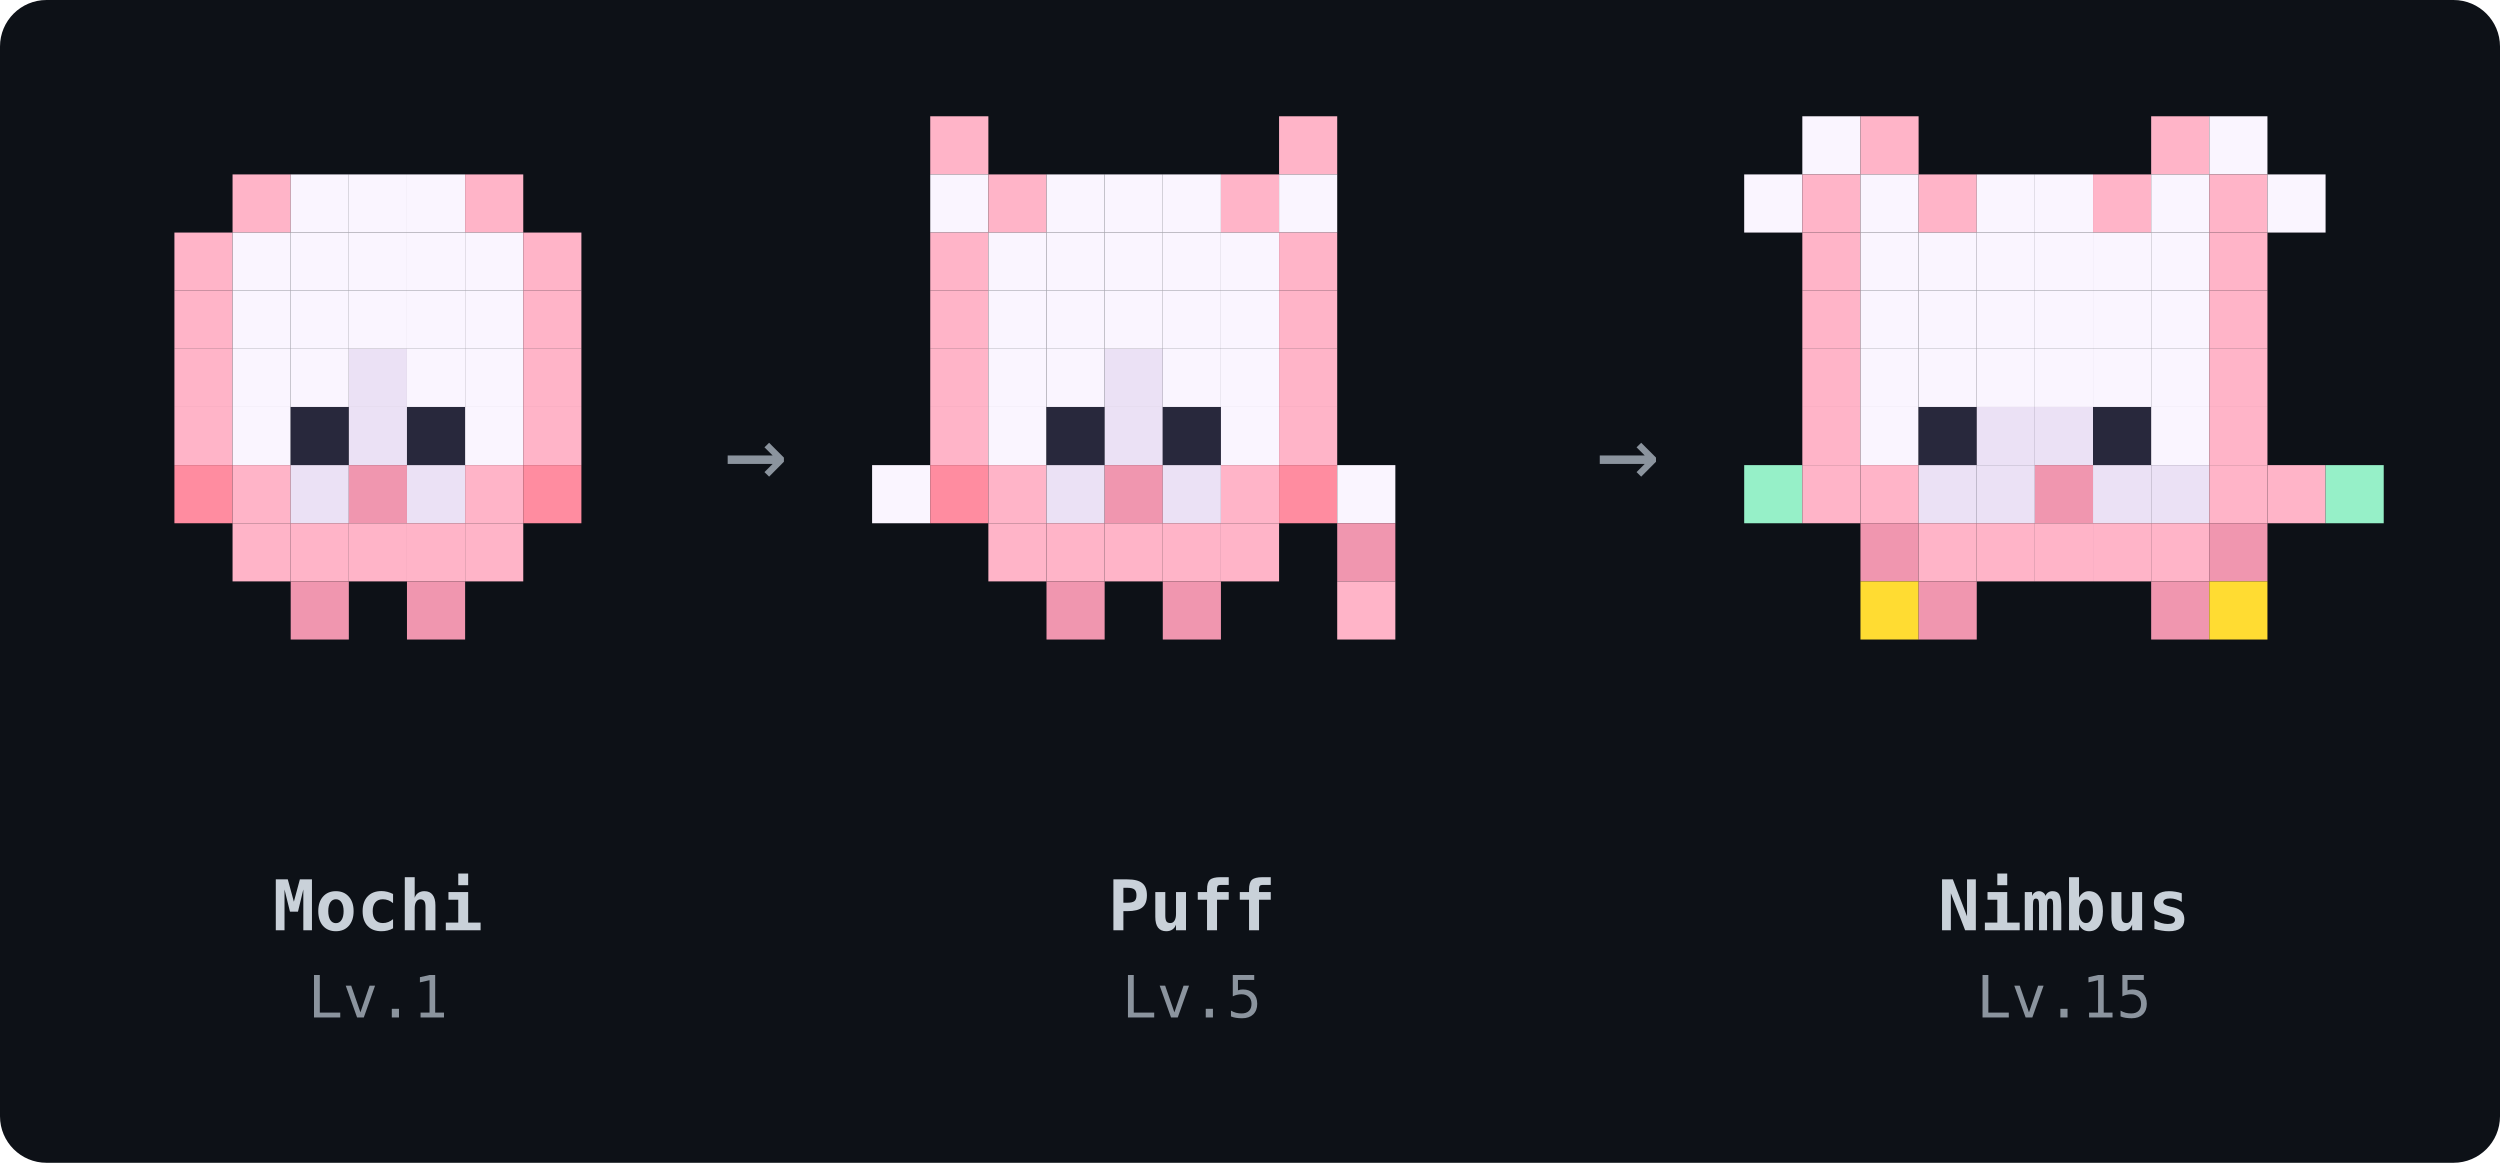
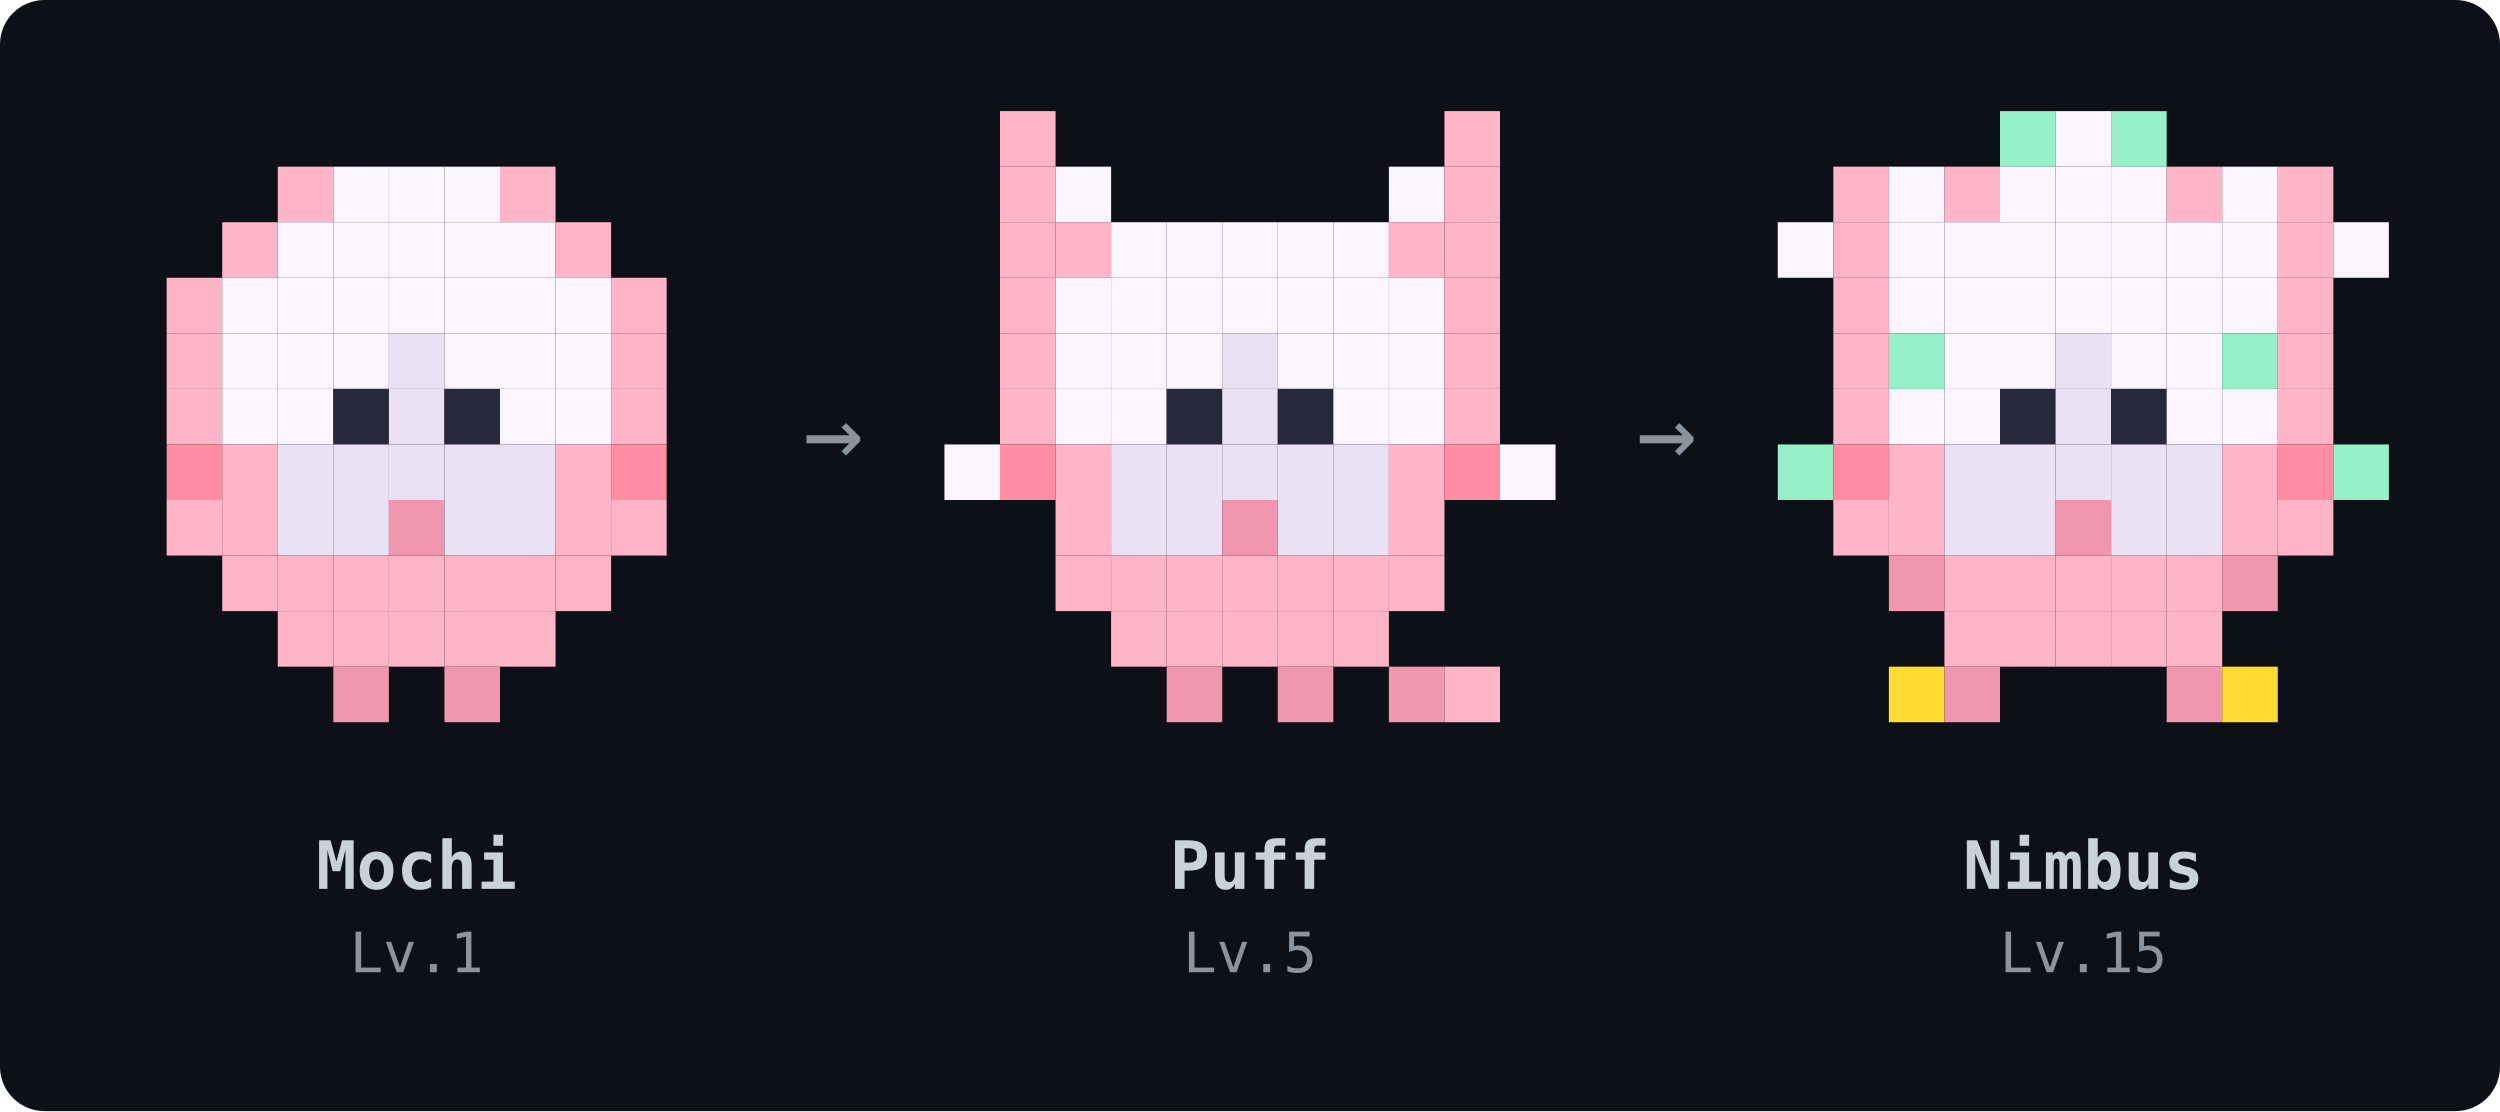
- <svg xmlns="http://www.w3.org/2000/svg" width="430" height="200" viewBox="0 0 430 200">
+ <svg xmlns="http://www.w3.org/2000/svg" width="450" height="200" viewBox="0 0 450 200">
  <rect width="100%" height="100%" fill="#0d1117" rx="8" />
-   <text x="65" y="160" text-anchor="middle" fill="#c9d1d9" font-family="monospace" font-size="12" font-weight="bold">Mochi</text>
-   <text x="65" y="175" text-anchor="middle" fill="#8b949e" font-family="monospace" font-size="10">Lv.1</text>
+   <text x="75" y="160" text-anchor="middle" fill="#c9d1d9" font-family="monospace" font-size="12" font-weight="bold">Mochi</text>
+   <text x="75" y="175" text-anchor="middle" fill="#8b949e" font-family="monospace" font-size="10">Lv.1</text>
  <g transform="translate(20,20)">
-     <rect x="20" y="10" width="10" height="10" fill="rgb(255,180,200)" />
-     <rect x="30" y="10" width="10" height="10" fill="rgb(250,245,255)" />
-     <rect x="40" y="10" width="10" height="10" fill="rgb(250,245,255)" />
-     <rect x="50" y="10" width="10" height="10" fill="rgb(250,245,255)" />
-     <rect x="60" y="10" width="10" height="10" fill="rgb(255,180,200)" />
-     <rect x="10" y="20" width="10" height="10" fill="rgb(255,180,200)" />
-     <rect x="20" y="20" width="10" height="10" fill="rgb(250,245,255)" />
-     <rect x="30" y="20" width="10" height="10" fill="rgb(250,245,255)" />
-     <rect x="40" y="20" width="10" height="10" fill="rgb(250,245,255)" />
-     <rect x="50" y="20" width="10" height="10" fill="rgb(250,245,255)" />
-     <rect x="60" y="20" width="10" height="10" fill="rgb(250,245,255)" />
-     <rect x="70" y="20" width="10" height="10" fill="rgb(255,180,200)" />
-     <rect x="10" y="30" width="10" height="10" fill="rgb(255,180,200)" />
-     <rect x="20" y="30" width="10" height="10" fill="rgb(250,245,255)" />
-     <rect x="30" y="30" width="10" height="10" fill="rgb(250,245,255)" />
-     <rect x="40" y="30" width="10" height="10" fill="rgb(250,245,255)" />
-     <rect x="50" y="30" width="10" height="10" fill="rgb(250,245,255)" />
-     <rect x="60" y="30" width="10" height="10" fill="rgb(250,245,255)" />
-     <rect x="70" y="30" width="10" height="10" fill="rgb(255,180,200)" />
-     <rect x="10" y="40" width="10" height="10" fill="rgb(255,180,200)" />
-     <rect x="20" y="40" width="10" height="10" fill="rgb(250,245,255)" />
-     <rect x="30" y="40" width="10" height="10" fill="rgb(250,245,255)" />
-     <rect x="40" y="40" width="10" height="10" fill="rgb(235,225,245)" />
-     <rect x="50" y="40" width="10" height="10" fill="rgb(250,245,255)" />
-     <rect x="60" y="40" width="10" height="10" fill="rgb(250,245,255)" />
-     <rect x="70" y="40" width="10" height="10" fill="rgb(255,180,200)" />
-     <rect x="10" y="50" width="10" height="10" fill="rgb(255,180,200)" />
-     <rect x="20" y="50" width="10" height="10" fill="rgb(250,245,255)" />
-     <rect x="30" y="50" width="10" height="10" fill="rgb(40,40,60)" />
-     <rect x="40" y="50" width="10" height="10" fill="rgb(235,225,245)" />
-     <rect x="50" y="50" width="10" height="10" fill="rgb(40,40,60)" />
-     <rect x="60" y="50" width="10" height="10" fill="rgb(250,245,255)" />
-     <rect x="70" y="50" width="10" height="10" fill="rgb(255,180,200)" />
-     <rect x="10" y="60" width="10" height="10" fill="rgb(255,140,160)" />
-     <rect x="20" y="60" width="10" height="10" fill="rgb(255,180,200)" />
-     <rect x="30" y="60" width="10" height="10" fill="rgb(235,225,245)" />
-     <rect x="40" y="60" width="10" height="10" fill="rgb(240,150,175)" />
-     <rect x="50" y="60" width="10" height="10" fill="rgb(235,225,245)" />
-     <rect x="60" y="60" width="10" height="10" fill="rgb(255,180,200)" />
-     <rect x="70" y="60" width="10" height="10" fill="rgb(255,140,160)" />
-     <rect x="20" y="70" width="10" height="10" fill="rgb(255,180,200)" />
-     <rect x="30" y="70" width="10" height="10" fill="rgb(255,180,200)" />
-     <rect x="40" y="70" width="10" height="10" fill="rgb(255,180,200)" />
-     <rect x="50" y="70" width="10" height="10" fill="rgb(255,180,200)" />
-     <rect x="60" y="70" width="10" height="10" fill="rgb(255,180,200)" />
-     <rect x="30" y="80" width="10" height="10" fill="rgb(240,150,175)" />
-     <rect x="50" y="80" width="10" height="10" fill="rgb(240,150,175)" />
-   </g>
-   <text x="130" y="84" text-anchor="middle" fill="#8b949e" font-family="monospace" font-size="18">→</text>
-   <text x="205" y="160" text-anchor="middle" fill="#c9d1d9" font-family="monospace" font-size="12" font-weight="bold">Puff</text>
-   <text x="205" y="175" text-anchor="middle" fill="#8b949e" font-family="monospace" font-size="10">Lv.5</text>
-   <g transform="translate(150,20)">
-     <rect x="10" y="0" width="10" height="10" fill="rgb(255,180,200)" />
-     <rect x="70" y="0" width="10" height="10" fill="rgb(255,180,200)" />
-     <rect x="10" y="10" width="10" height="10" fill="rgb(250,245,255)" />
-     <rect x="20" y="10" width="10" height="10" fill="rgb(255,180,200)" />
-     <rect x="30" y="10" width="10" height="10" fill="rgb(250,245,255)" />
-     <rect x="40" y="10" width="10" height="10" fill="rgb(250,245,255)" />
-     <rect x="50" y="10" width="10" height="10" fill="rgb(250,245,255)" />
-     <rect x="60" y="10" width="10" height="10" fill="rgb(255,180,200)" />
-     <rect x="70" y="10" width="10" height="10" fill="rgb(250,245,255)" />
-     <rect x="10" y="20" width="10" height="10" fill="rgb(255,180,200)" />
-     <rect x="20" y="20" width="10" height="10" fill="rgb(250,245,255)" />
-     <rect x="30" y="20" width="10" height="10" fill="rgb(250,245,255)" />
-     <rect x="40" y="20" width="10" height="10" fill="rgb(250,245,255)" />
-     <rect x="50" y="20" width="10" height="10" fill="rgb(250,245,255)" />
-     <rect x="60" y="20" width="10" height="10" fill="rgb(250,245,255)" />
-     <rect x="70" y="20" width="10" height="10" fill="rgb(255,180,200)" />
-     <rect x="10" y="30" width="10" height="10" fill="rgb(255,180,200)" />
-     <rect x="20" y="30" width="10" height="10" fill="rgb(250,245,255)" />
-     <rect x="30" y="30" width="10" height="10" fill="rgb(250,245,255)" />
-     <rect x="40" y="30" width="10" height="10" fill="rgb(250,245,255)" />
-     <rect x="50" y="30" width="10" height="10" fill="rgb(250,245,255)" />
-     <rect x="60" y="30" width="10" height="10" fill="rgb(250,245,255)" />
-     <rect x="70" y="30" width="10" height="10" fill="rgb(255,180,200)" />
-     <rect x="10" y="40" width="10" height="10" fill="rgb(255,180,200)" />
-     <rect x="20" y="40" width="10" height="10" fill="rgb(250,245,255)" />
-     <rect x="30" y="40" width="10" height="10" fill="rgb(250,245,255)" />
-     <rect x="40" y="40" width="10" height="10" fill="rgb(235,225,245)" />
-     <rect x="50" y="40" width="10" height="10" fill="rgb(250,245,255)" />
-     <rect x="60" y="40" width="10" height="10" fill="rgb(250,245,255)" />
-     <rect x="70" y="40" width="10" height="10" fill="rgb(255,180,200)" />
-     <rect x="10" y="50" width="10" height="10" fill="rgb(255,180,200)" />
-     <rect x="20" y="50" width="10" height="10" fill="rgb(250,245,255)" />
-     <rect x="30" y="50" width="10" height="10" fill="rgb(40,40,60)" />
-     <rect x="40" y="50" width="10" height="10" fill="rgb(235,225,245)" />
-     <rect x="50" y="50" width="10" height="10" fill="rgb(40,40,60)" />
-     <rect x="60" y="50" width="10" height="10" fill="rgb(250,245,255)" />
-     <rect x="70" y="50" width="10" height="10" fill="rgb(255,180,200)" />
-     <rect x="0" y="60" width="10" height="10" fill="rgb(250,245,255)" />
-     <rect x="10" y="60" width="10" height="10" fill="rgb(255,140,160)" />
-     <rect x="20" y="60" width="10" height="10" fill="rgb(255,180,200)" />
-     <rect x="30" y="60" width="10" height="10" fill="rgb(235,225,245)" />
-     <rect x="40" y="60" width="10" height="10" fill="rgb(240,150,175)" />
-     <rect x="50" y="60" width="10" height="10" fill="rgb(235,225,245)" />
-     <rect x="60" y="60" width="10" height="10" fill="rgb(255,180,200)" />
-     <rect x="70" y="60" width="10" height="10" fill="rgb(255,140,160)" />
-     <rect x="80" y="60" width="10" height="10" fill="rgb(250,245,255)" />
-     <rect x="20" y="70" width="10" height="10" fill="rgb(255,180,200)" />
-     <rect x="30" y="70" width="10" height="10" fill="rgb(255,180,200)" />
-     <rect x="40" y="70" width="10" height="10" fill="rgb(255,180,200)" />
-     <rect x="50" y="70" width="10" height="10" fill="rgb(255,180,200)" />
-     <rect x="60" y="70" width="10" height="10" fill="rgb(255,180,200)" />
-     <rect x="80" y="70" width="10" height="10" fill="rgb(240,150,175)" />
-     <rect x="30" y="80" width="10" height="10" fill="rgb(240,150,175)" />
-     <rect x="50" y="80" width="10" height="10" fill="rgb(240,150,175)" />
-     <rect x="80" y="80" width="10" height="10" fill="rgb(255,180,200)" />
-   </g>
-   <text x="280" y="84" text-anchor="middle" fill="#8b949e" font-family="monospace" font-size="18">→</text>
-   <text x="355" y="160" text-anchor="middle" fill="#c9d1d9" font-family="monospace" font-size="12" font-weight="bold">Nimbus</text>
-   <text x="355" y="175" text-anchor="middle" fill="#8b949e" font-family="monospace" font-size="10">Lv.15</text>
-   <g transform="translate(300,20)">
-     <rect x="10" y="0" width="10" height="10" fill="rgb(250,245,255)" />
-     <rect x="20" y="0" width="10" height="10" fill="rgb(255,180,200)" />
-     <rect x="70" y="0" width="10" height="10" fill="rgb(255,180,200)" />
-     <rect x="80" y="0" width="10" height="10" fill="rgb(250,245,255)" />
-     <rect x="0" y="10" width="10" height="10" fill="rgb(250,245,255)" />
-     <rect x="10" y="10" width="10" height="10" fill="rgb(255,180,200)" />
-     <rect x="20" y="10" width="10" height="10" fill="rgb(250,245,255)" />
    <rect x="30" y="10" width="10" height="10" fill="rgb(255,180,200)" />
    <rect x="40" y="10" width="10" height="10" fill="rgb(250,245,255)" />
    <rect x="50" y="10" width="10" height="10" fill="rgb(250,245,255)" />
-     <rect x="60" y="10" width="10" height="10" fill="rgb(255,180,200)" />
-     <rect x="70" y="10" width="10" height="10" fill="rgb(250,245,255)" />
-     <rect x="80" y="10" width="10" height="10" fill="rgb(255,180,200)" />
-     <rect x="90" y="10" width="10" height="10" fill="rgb(250,245,255)" />
-     <rect x="10" y="20" width="10" height="10" fill="rgb(255,180,200)" />
-     <rect x="20" y="20" width="10" height="10" fill="rgb(250,245,255)" />
+     <rect x="60" y="10" width="10" height="10" fill="rgb(250,245,255)" />
+     <rect x="70" y="10" width="10" height="10" fill="rgb(255,180,200)" />
+     <rect x="20" y="20" width="10" height="10" fill="rgb(255,180,200)" />
    <rect x="30" y="20" width="10" height="10" fill="rgb(250,245,255)" />
    <rect x="40" y="20" width="10" height="10" fill="rgb(250,245,255)" />
    <rect x="50" y="20" width="10" height="10" fill="rgb(250,245,255)" />
    <rect x="60" y="20" width="10" height="10" fill="rgb(250,245,255)" />
    <rect x="70" y="20" width="10" height="10" fill="rgb(250,245,255)" />
    <rect x="80" y="20" width="10" height="10" fill="rgb(255,180,200)" />
    <rect x="10" y="30" width="10" height="10" fill="rgb(255,180,200)" />
    <rect x="20" y="30" width="10" height="10" fill="rgb(250,245,255)" />
    <rect x="30" y="30" width="10" height="10" fill="rgb(250,245,255)" />
    <rect x="40" y="30" width="10" height="10" fill="rgb(250,245,255)" />
    <rect x="50" y="30" width="10" height="10" fill="rgb(250,245,255)" />
    <rect x="60" y="30" width="10" height="10" fill="rgb(250,245,255)" />
    <rect x="70" y="30" width="10" height="10" fill="rgb(250,245,255)" />
-     <rect x="80" y="30" width="10" height="10" fill="rgb(255,180,200)" />
+     <rect x="80" y="30" width="10" height="10" fill="rgb(250,245,255)" />
+     <rect x="90" y="30" width="10" height="10" fill="rgb(255,180,200)" />
    <rect x="10" y="40" width="10" height="10" fill="rgb(255,180,200)" />
    <rect x="20" y="40" width="10" height="10" fill="rgb(250,245,255)" />
    <rect x="30" y="40" width="10" height="10" fill="rgb(250,245,255)" />
    <rect x="40" y="40" width="10" height="10" fill="rgb(250,245,255)" />
-     <rect x="50" y="40" width="10" height="10" fill="rgb(250,245,255)" />
+     <rect x="50" y="40" width="10" height="10" fill="rgb(235,225,245)" />
    <rect x="60" y="40" width="10" height="10" fill="rgb(250,245,255)" />
    <rect x="70" y="40" width="10" height="10" fill="rgb(250,245,255)" />
-     <rect x="80" y="40" width="10" height="10" fill="rgb(255,180,200)" />
+     <rect x="80" y="40" width="10" height="10" fill="rgb(250,245,255)" />
+     <rect x="90" y="40" width="10" height="10" fill="rgb(255,180,200)" />
    <rect x="10" y="50" width="10" height="10" fill="rgb(255,180,200)" />
    <rect x="20" y="50" width="10" height="10" fill="rgb(250,245,255)" />
-     <rect x="30" y="50" width="10" height="10" fill="rgb(40,40,60)" />
-     <rect x="40" y="50" width="10" height="10" fill="rgb(235,225,245)" />
+     <rect x="30" y="50" width="10" height="10" fill="rgb(250,245,255)" />
+     <rect x="40" y="50" width="10" height="10" fill="rgb(40,40,60)" />
    <rect x="50" y="50" width="10" height="10" fill="rgb(235,225,245)" />
    <rect x="60" y="50" width="10" height="10" fill="rgb(40,40,60)" />
    <rect x="70" y="50" width="10" height="10" fill="rgb(250,245,255)" />
-     <rect x="80" y="50" width="10" height="10" fill="rgb(255,180,200)" />
-     <rect x="0" y="60" width="10" height="10" fill="rgb(150,240,200)" />
-     <rect x="10" y="60" width="10" height="10" fill="rgb(255,180,200)" />
+     <rect x="80" y="50" width="10" height="10" fill="rgb(250,245,255)" />
+     <rect x="90" y="50" width="10" height="10" fill="rgb(255,180,200)" />
+     <rect x="10" y="60" width="10" height="10" fill="rgb(255,140,160)" />
    <rect x="20" y="60" width="10" height="10" fill="rgb(255,180,200)" />
    <rect x="30" y="60" width="10" height="10" fill="rgb(235,225,245)" />
    <rect x="40" y="60" width="10" height="10" fill="rgb(235,225,245)" />
-     <rect x="50" y="60" width="10" height="10" fill="rgb(240,150,175)" />
+     <rect x="50" y="60" width="10" height="10" fill="rgb(235,225,245)" />
    <rect x="60" y="60" width="10" height="10" fill="rgb(235,225,245)" />
    <rect x="70" y="60" width="10" height="10" fill="rgb(235,225,245)" />
    <rect x="80" y="60" width="10" height="10" fill="rgb(255,180,200)" />
-     <rect x="90" y="60" width="10" height="10" fill="rgb(255,180,200)" />
+     <rect x="90" y="60" width="10" height="10" fill="rgb(255,140,160)" />
+     <rect x="10" y="70" width="10" height="10" fill="rgb(255,180,200)" />
+     <rect x="20" y="70" width="10" height="10" fill="rgb(255,180,200)" />
+     <rect x="30" y="70" width="10" height="10" fill="rgb(235,225,245)" />
+     <rect x="40" y="70" width="10" height="10" fill="rgb(235,225,245)" />
+     <rect x="50" y="70" width="10" height="10" fill="rgb(240,150,175)" />
+     <rect x="60" y="70" width="10" height="10" fill="rgb(235,225,245)" />
+     <rect x="70" y="70" width="10" height="10" fill="rgb(235,225,245)" />
+     <rect x="80" y="70" width="10" height="10" fill="rgb(255,180,200)" />
+     <rect x="90" y="70" width="10" height="10" fill="rgb(255,180,200)" />
+     <rect x="20" y="80" width="10" height="10" fill="rgb(255,180,200)" />
+     <rect x="30" y="80" width="10" height="10" fill="rgb(255,180,200)" />
+     <rect x="40" y="80" width="10" height="10" fill="rgb(255,180,200)" />
+     <rect x="50" y="80" width="10" height="10" fill="rgb(255,180,200)" />
+     <rect x="60" y="80" width="10" height="10" fill="rgb(255,180,200)" />
+     <rect x="70" y="80" width="10" height="10" fill="rgb(255,180,200)" />
+     <rect x="80" y="80" width="10" height="10" fill="rgb(255,180,200)" />
+     <rect x="30" y="90" width="10" height="10" fill="rgb(255,180,200)" />
+     <rect x="40" y="90" width="10" height="10" fill="rgb(255,180,200)" />
+     <rect x="50" y="90" width="10" height="10" fill="rgb(255,180,200)" />
+     <rect x="60" y="90" width="10" height="10" fill="rgb(255,180,200)" />
+     <rect x="70" y="90" width="10" height="10" fill="rgb(255,180,200)" />
+     <rect x="40" y="100" width="10" height="10" fill="rgb(240,150,175)" />
+     <rect x="60" y="100" width="10" height="10" fill="rgb(240,150,175)" />
+   </g>
+   <text x="150" y="84" text-anchor="middle" fill="#8b949e" font-family="monospace" font-size="18">→</text>
+   <text x="225" y="160" text-anchor="middle" fill="#c9d1d9" font-family="monospace" font-size="12" font-weight="bold">Puff</text>
+   <text x="225" y="175" text-anchor="middle" fill="#8b949e" font-family="monospace" font-size="10">Lv.5</text>
+   <g transform="translate(170,20)">
+     <rect x="10" y="0" width="10" height="10" fill="rgb(255,180,200)" />
+     <rect x="90" y="0" width="10" height="10" fill="rgb(255,180,200)" />
+     <rect x="10" y="10" width="10" height="10" fill="rgb(255,180,200)" />
+     <rect x="20" y="10" width="10" height="10" fill="rgb(250,245,255)" />
+     <rect x="80" y="10" width="10" height="10" fill="rgb(250,245,255)" />
+     <rect x="90" y="10" width="10" height="10" fill="rgb(255,180,200)" />
+     <rect x="10" y="20" width="10" height="10" fill="rgb(255,180,200)" />
+     <rect x="20" y="20" width="10" height="10" fill="rgb(255,180,200)" />
+     <rect x="30" y="20" width="10" height="10" fill="rgb(250,245,255)" />
+     <rect x="40" y="20" width="10" height="10" fill="rgb(250,245,255)" />
+     <rect x="50" y="20" width="10" height="10" fill="rgb(250,245,255)" />
+     <rect x="60" y="20" width="10" height="10" fill="rgb(250,245,255)" />
+     <rect x="70" y="20" width="10" height="10" fill="rgb(250,245,255)" />
+     <rect x="80" y="20" width="10" height="10" fill="rgb(255,180,200)" />
+     <rect x="90" y="20" width="10" height="10" fill="rgb(255,180,200)" />
+     <rect x="10" y="30" width="10" height="10" fill="rgb(255,180,200)" />
+     <rect x="20" y="30" width="10" height="10" fill="rgb(250,245,255)" />
+     <rect x="30" y="30" width="10" height="10" fill="rgb(250,245,255)" />
+     <rect x="40" y="30" width="10" height="10" fill="rgb(250,245,255)" />
+     <rect x="50" y="30" width="10" height="10" fill="rgb(250,245,255)" />
+     <rect x="60" y="30" width="10" height="10" fill="rgb(250,245,255)" />
+     <rect x="70" y="30" width="10" height="10" fill="rgb(250,245,255)" />
+     <rect x="80" y="30" width="10" height="10" fill="rgb(250,245,255)" />
+     <rect x="90" y="30" width="10" height="10" fill="rgb(255,180,200)" />
+     <rect x="10" y="40" width="10" height="10" fill="rgb(255,180,200)" />
+     <rect x="20" y="40" width="10" height="10" fill="rgb(250,245,255)" />
+     <rect x="30" y="40" width="10" height="10" fill="rgb(250,245,255)" />
+     <rect x="40" y="40" width="10" height="10" fill="rgb(250,245,255)" />
+     <rect x="50" y="40" width="10" height="10" fill="rgb(235,225,245)" />
+     <rect x="60" y="40" width="10" height="10" fill="rgb(250,245,255)" />
+     <rect x="70" y="40" width="10" height="10" fill="rgb(250,245,255)" />
+     <rect x="80" y="40" width="10" height="10" fill="rgb(250,245,255)" />
+     <rect x="90" y="40" width="10" height="10" fill="rgb(255,180,200)" />
+     <rect x="10" y="50" width="10" height="10" fill="rgb(255,180,200)" />
+     <rect x="20" y="50" width="10" height="10" fill="rgb(250,245,255)" />
+     <rect x="30" y="50" width="10" height="10" fill="rgb(250,245,255)" />
+     <rect x="40" y="50" width="10" height="10" fill="rgb(40,40,60)" />
+     <rect x="50" y="50" width="10" height="10" fill="rgb(235,225,245)" />
+     <rect x="60" y="50" width="10" height="10" fill="rgb(40,40,60)" />
+     <rect x="70" y="50" width="10" height="10" fill="rgb(250,245,255)" />
+     <rect x="80" y="50" width="10" height="10" fill="rgb(250,245,255)" />
+     <rect x="90" y="50" width="10" height="10" fill="rgb(255,180,200)" />
+     <rect x="0" y="60" width="10" height="10" fill="rgb(250,245,255)" />
+     <rect x="10" y="60" width="10" height="10" fill="rgb(255,140,160)" />
+     <rect x="20" y="60" width="10" height="10" fill="rgb(255,180,200)" />
+     <rect x="30" y="60" width="10" height="10" fill="rgb(235,225,245)" />
+     <rect x="40" y="60" width="10" height="10" fill="rgb(235,225,245)" />
+     <rect x="50" y="60" width="10" height="10" fill="rgb(235,225,245)" />
+     <rect x="60" y="60" width="10" height="10" fill="rgb(235,225,245)" />
+     <rect x="70" y="60" width="10" height="10" fill="rgb(235,225,245)" />
+     <rect x="80" y="60" width="10" height="10" fill="rgb(255,180,200)" />
+     <rect x="90" y="60" width="10" height="10" fill="rgb(255,140,160)" />
+     <rect x="100" y="60" width="10" height="10" fill="rgb(250,245,255)" />
+     <rect x="20" y="70" width="10" height="10" fill="rgb(255,180,200)" />
+     <rect x="30" y="70" width="10" height="10" fill="rgb(235,225,245)" />
+     <rect x="40" y="70" width="10" height="10" fill="rgb(235,225,245)" />
+     <rect x="50" y="70" width="10" height="10" fill="rgb(240,150,175)" />
+     <rect x="60" y="70" width="10" height="10" fill="rgb(235,225,245)" />
+     <rect x="70" y="70" width="10" height="10" fill="rgb(235,225,245)" />
+     <rect x="80" y="70" width="10" height="10" fill="rgb(255,180,200)" />
+     <rect x="20" y="80" width="10" height="10" fill="rgb(255,180,200)" />
+     <rect x="30" y="80" width="10" height="10" fill="rgb(255,180,200)" />
+     <rect x="40" y="80" width="10" height="10" fill="rgb(255,180,200)" />
+     <rect x="50" y="80" width="10" height="10" fill="rgb(255,180,200)" />
+     <rect x="60" y="80" width="10" height="10" fill="rgb(255,180,200)" />
+     <rect x="70" y="80" width="10" height="10" fill="rgb(255,180,200)" />
+     <rect x="80" y="80" width="10" height="10" fill="rgb(255,180,200)" />
+     <rect x="30" y="90" width="10" height="10" fill="rgb(255,180,200)" />
+     <rect x="40" y="90" width="10" height="10" fill="rgb(255,180,200)" />
+     <rect x="50" y="90" width="10" height="10" fill="rgb(255,180,200)" />
+     <rect x="60" y="90" width="10" height="10" fill="rgb(255,180,200)" />
+     <rect x="70" y="90" width="10" height="10" fill="rgb(255,180,200)" />
+     <rect x="40" y="100" width="10" height="10" fill="rgb(240,150,175)" />
+     <rect x="60" y="100" width="10" height="10" fill="rgb(240,150,175)" />
+     <rect x="80" y="100" width="10" height="10" fill="rgb(240,150,175)" />
+     <rect x="90" y="100" width="10" height="10" fill="rgb(255,180,200)" />
+   </g>
+   <text x="300" y="84" text-anchor="middle" fill="#8b949e" font-family="monospace" font-size="18">→</text>
+   <text x="375" y="160" text-anchor="middle" fill="#c9d1d9" font-family="monospace" font-size="12" font-weight="bold">Nimbus</text>
+   <text x="375" y="175" text-anchor="middle" fill="#8b949e" font-family="monospace" font-size="10">Lv.15</text>
+   <g transform="translate(320,20)">
+     <rect x="40" y="0" width="10" height="10" fill="rgb(150,240,200)" />
+     <rect x="50" y="0" width="10" height="10" fill="rgb(250,245,255)" />
+     <rect x="60" y="0" width="10" height="10" fill="rgb(150,240,200)" />
+     <rect x="10" y="10" width="10" height="10" fill="rgb(255,180,200)" />
+     <rect x="20" y="10" width="10" height="10" fill="rgb(250,245,255)" />
+     <rect x="30" y="10" width="10" height="10" fill="rgb(255,180,200)" />
+     <rect x="40" y="10" width="10" height="10" fill="rgb(250,245,255)" />
+     <rect x="50" y="10" width="10" height="10" fill="rgb(250,245,255)" />
+     <rect x="60" y="10" width="10" height="10" fill="rgb(250,245,255)" />
+     <rect x="70" y="10" width="10" height="10" fill="rgb(255,180,200)" />
+     <rect x="80" y="10" width="10" height="10" fill="rgb(250,245,255)" />
+     <rect x="90" y="10" width="10" height="10" fill="rgb(255,180,200)" />
+     <rect x="0" y="20" width="10" height="10" fill="rgb(250,245,255)" />
+     <rect x="10" y="20" width="10" height="10" fill="rgb(255,180,200)" />
+     <rect x="20" y="20" width="10" height="10" fill="rgb(250,245,255)" />
+     <rect x="30" y="20" width="10" height="10" fill="rgb(250,245,255)" />
+     <rect x="40" y="20" width="10" height="10" fill="rgb(250,245,255)" />
+     <rect x="50" y="20" width="10" height="10" fill="rgb(250,245,255)" />
+     <rect x="60" y="20" width="10" height="10" fill="rgb(250,245,255)" />
+     <rect x="70" y="20" width="10" height="10" fill="rgb(250,245,255)" />
+     <rect x="80" y="20" width="10" height="10" fill="rgb(250,245,255)" />
+     <rect x="90" y="20" width="10" height="10" fill="rgb(255,180,200)" />
+     <rect x="100" y="20" width="10" height="10" fill="rgb(250,245,255)" />
+     <rect x="10" y="30" width="10" height="10" fill="rgb(255,180,200)" />
+     <rect x="20" y="30" width="10" height="10" fill="rgb(250,245,255)" />
+     <rect x="30" y="30" width="10" height="10" fill="rgb(250,245,255)" />
+     <rect x="40" y="30" width="10" height="10" fill="rgb(250,245,255)" />
+     <rect x="50" y="30" width="10" height="10" fill="rgb(250,245,255)" />
+     <rect x="60" y="30" width="10" height="10" fill="rgb(250,245,255)" />
+     <rect x="70" y="30" width="10" height="10" fill="rgb(250,245,255)" />
+     <rect x="80" y="30" width="10" height="10" fill="rgb(250,245,255)" />
+     <rect x="90" y="30" width="10" height="10" fill="rgb(255,180,200)" />
+     <rect x="10" y="40" width="10" height="10" fill="rgb(255,180,200)" />
+     <rect x="20" y="40" width="10" height="10" fill="rgb(150,240,200)" />
+     <rect x="30" y="40" width="10" height="10" fill="rgb(250,245,255)" />
+     <rect x="40" y="40" width="10" height="10" fill="rgb(250,245,255)" />
+     <rect x="50" y="40" width="10" height="10" fill="rgb(235,225,245)" />
+     <rect x="60" y="40" width="10" height="10" fill="rgb(250,245,255)" />
+     <rect x="70" y="40" width="10" height="10" fill="rgb(250,245,255)" />
+     <rect x="80" y="40" width="10" height="10" fill="rgb(150,240,200)" />
+     <rect x="90" y="40" width="10" height="10" fill="rgb(255,180,200)" />
+     <rect x="10" y="50" width="10" height="10" fill="rgb(255,180,200)" />
+     <rect x="20" y="50" width="10" height="10" fill="rgb(250,245,255)" />
+     <rect x="30" y="50" width="10" height="10" fill="rgb(250,245,255)" />
+     <rect x="40" y="50" width="10" height="10" fill="rgb(40,40,60)" />
+     <rect x="50" y="50" width="10" height="10" fill="rgb(235,225,245)" />
+     <rect x="60" y="50" width="10" height="10" fill="rgb(40,40,60)" />
+     <rect x="70" y="50" width="10" height="10" fill="rgb(250,245,255)" />
+     <rect x="80" y="50" width="10" height="10" fill="rgb(250,245,255)" />
+     <rect x="90" y="50" width="10" height="10" fill="rgb(255,180,200)" />
+     <rect x="0" y="60" width="10" height="10" fill="rgb(150,240,200)" />
+     <rect x="10" y="60" width="10" height="10" fill="rgb(255,140,160)" />
+     <rect x="20" y="60" width="10" height="10" fill="rgb(255,180,200)" />
+     <rect x="30" y="60" width="10" height="10" fill="rgb(235,225,245)" />
+     <rect x="40" y="60" width="10" height="10" fill="rgb(235,225,245)" />
+     <rect x="50" y="60" width="10" height="10" fill="rgb(235,225,245)" />
+     <rect x="60" y="60" width="10" height="10" fill="rgb(235,225,245)" />
+     <rect x="70" y="60" width="10" height="10" fill="rgb(235,225,245)" />
+     <rect x="80" y="60" width="10" height="10" fill="rgb(255,180,200)" />
+     <rect x="90" y="60" width="10" height="10" fill="rgb(255,140,160)" />
    <rect x="100" y="60" width="10" height="10" fill="rgb(150,240,200)" />
-     <rect x="20" y="70" width="10" height="10" fill="rgb(240,150,175)" />
-     <rect x="30" y="70" width="10" height="10" fill="rgb(255,180,200)" />
-     <rect x="40" y="70" width="10" height="10" fill="rgb(255,180,200)" />
-     <rect x="50" y="70" width="10" height="10" fill="rgb(255,180,200)" />
-     <rect x="60" y="70" width="10" height="10" fill="rgb(255,180,200)" />
-     <rect x="70" y="70" width="10" height="10" fill="rgb(255,180,200)" />
-     <rect x="80" y="70" width="10" height="10" fill="rgb(240,150,175)" />
-     <rect x="20" y="80" width="10" height="10" fill="rgb(255,220,50)" />
-     <rect x="30" y="80" width="10" height="10" fill="rgb(240,150,175)" />
-     <rect x="70" y="80" width="10" height="10" fill="rgb(240,150,175)" />
-     <rect x="80" y="80" width="10" height="10" fill="rgb(255,220,50)" />
+     <rect x="10" y="70" width="10" height="10" fill="rgb(255,180,200)" />
+     <rect x="20" y="70" width="10" height="10" fill="rgb(255,180,200)" />
+     <rect x="30" y="70" width="10" height="10" fill="rgb(235,225,245)" />
+     <rect x="40" y="70" width="10" height="10" fill="rgb(235,225,245)" />
+     <rect x="50" y="70" width="10" height="10" fill="rgb(240,150,175)" />
+     <rect x="60" y="70" width="10" height="10" fill="rgb(235,225,245)" />
+     <rect x="70" y="70" width="10" height="10" fill="rgb(235,225,245)" />
+     <rect x="80" y="70" width="10" height="10" fill="rgb(255,180,200)" />
+     <rect x="90" y="70" width="10" height="10" fill="rgb(255,180,200)" />
+     <rect x="20" y="80" width="10" height="10" fill="rgb(240,150,175)" />
+     <rect x="30" y="80" width="10" height="10" fill="rgb(255,180,200)" />
+     <rect x="40" y="80" width="10" height="10" fill="rgb(255,180,200)" />
+     <rect x="50" y="80" width="10" height="10" fill="rgb(255,180,200)" />
+     <rect x="60" y="80" width="10" height="10" fill="rgb(255,180,200)" />
+     <rect x="70" y="80" width="10" height="10" fill="rgb(255,180,200)" />
+     <rect x="80" y="80" width="10" height="10" fill="rgb(240,150,175)" />
+     <rect x="30" y="90" width="10" height="10" fill="rgb(255,180,200)" />
+     <rect x="40" y="90" width="10" height="10" fill="rgb(255,180,200)" />
+     <rect x="50" y="90" width="10" height="10" fill="rgb(255,180,200)" />
+     <rect x="60" y="90" width="10" height="10" fill="rgb(255,180,200)" />
+     <rect x="70" y="90" width="10" height="10" fill="rgb(255,180,200)" />
+     <rect x="20" y="100" width="10" height="10" fill="rgb(255,220,50)" />
+     <rect x="30" y="100" width="10" height="10" fill="rgb(240,150,175)" />
+     <rect x="70" y="100" width="10" height="10" fill="rgb(240,150,175)" />
+     <rect x="80" y="100" width="10" height="10" fill="rgb(255,220,50)" />
  </g>
</svg>
